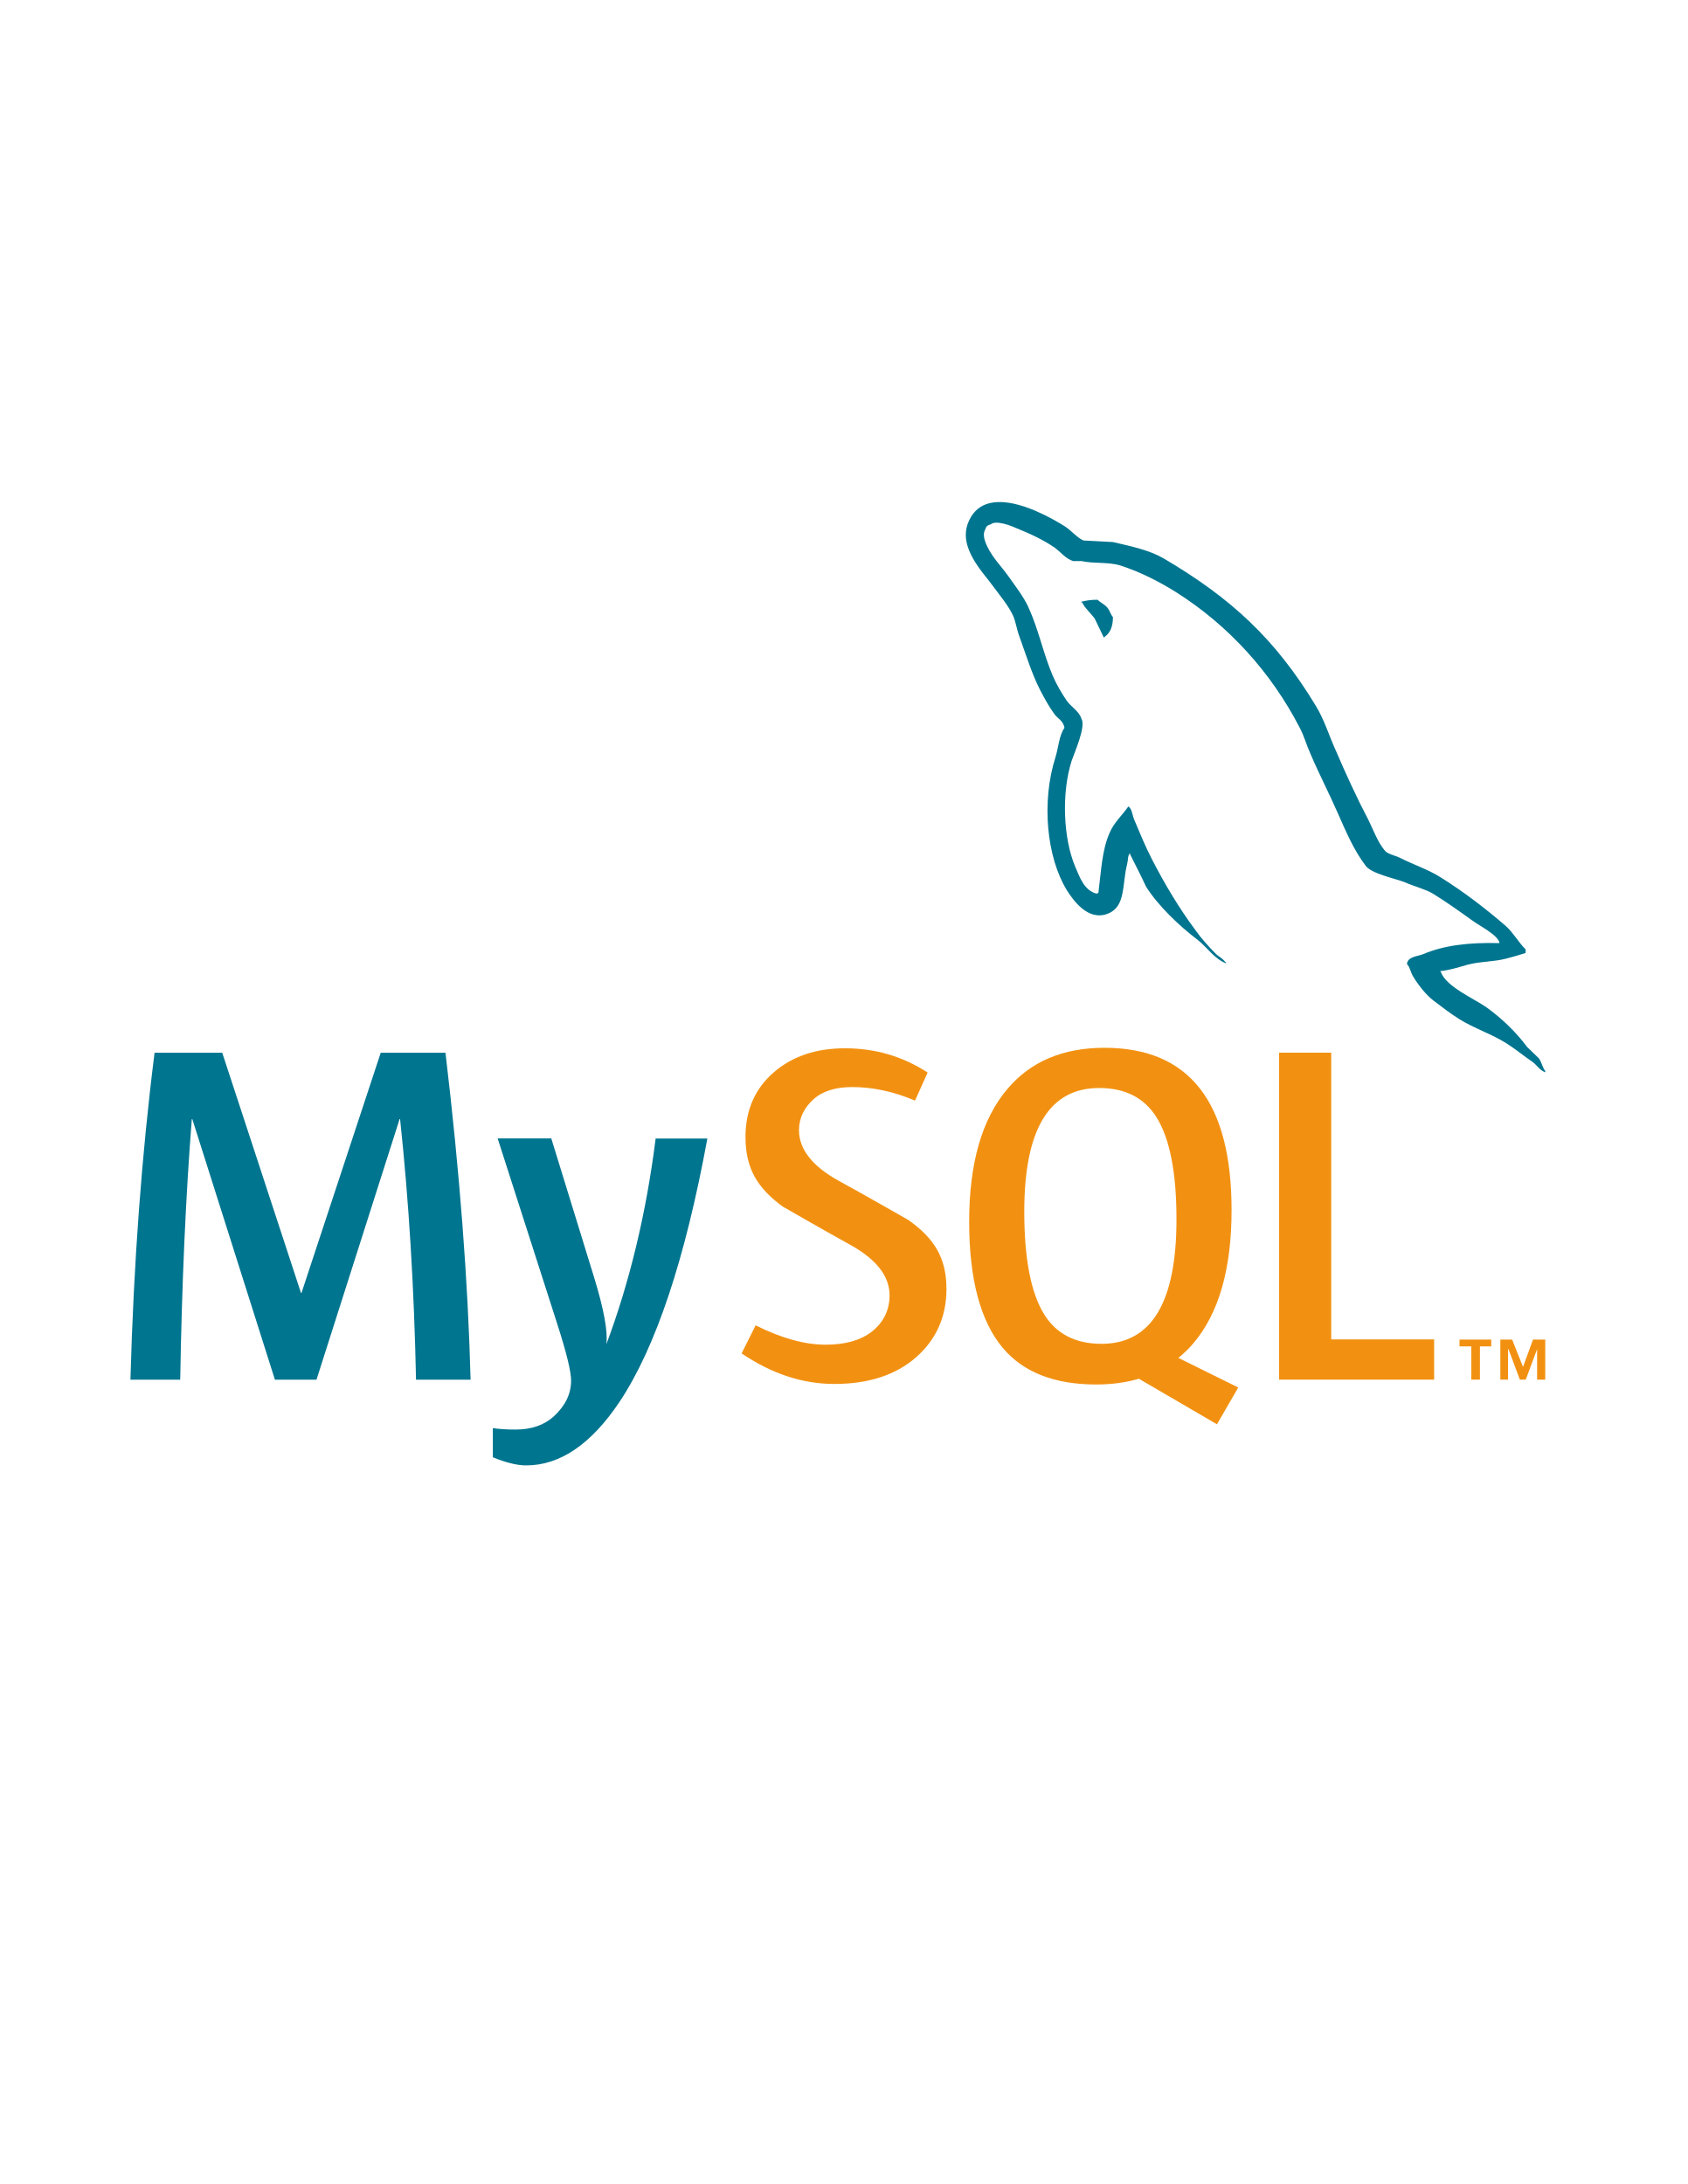
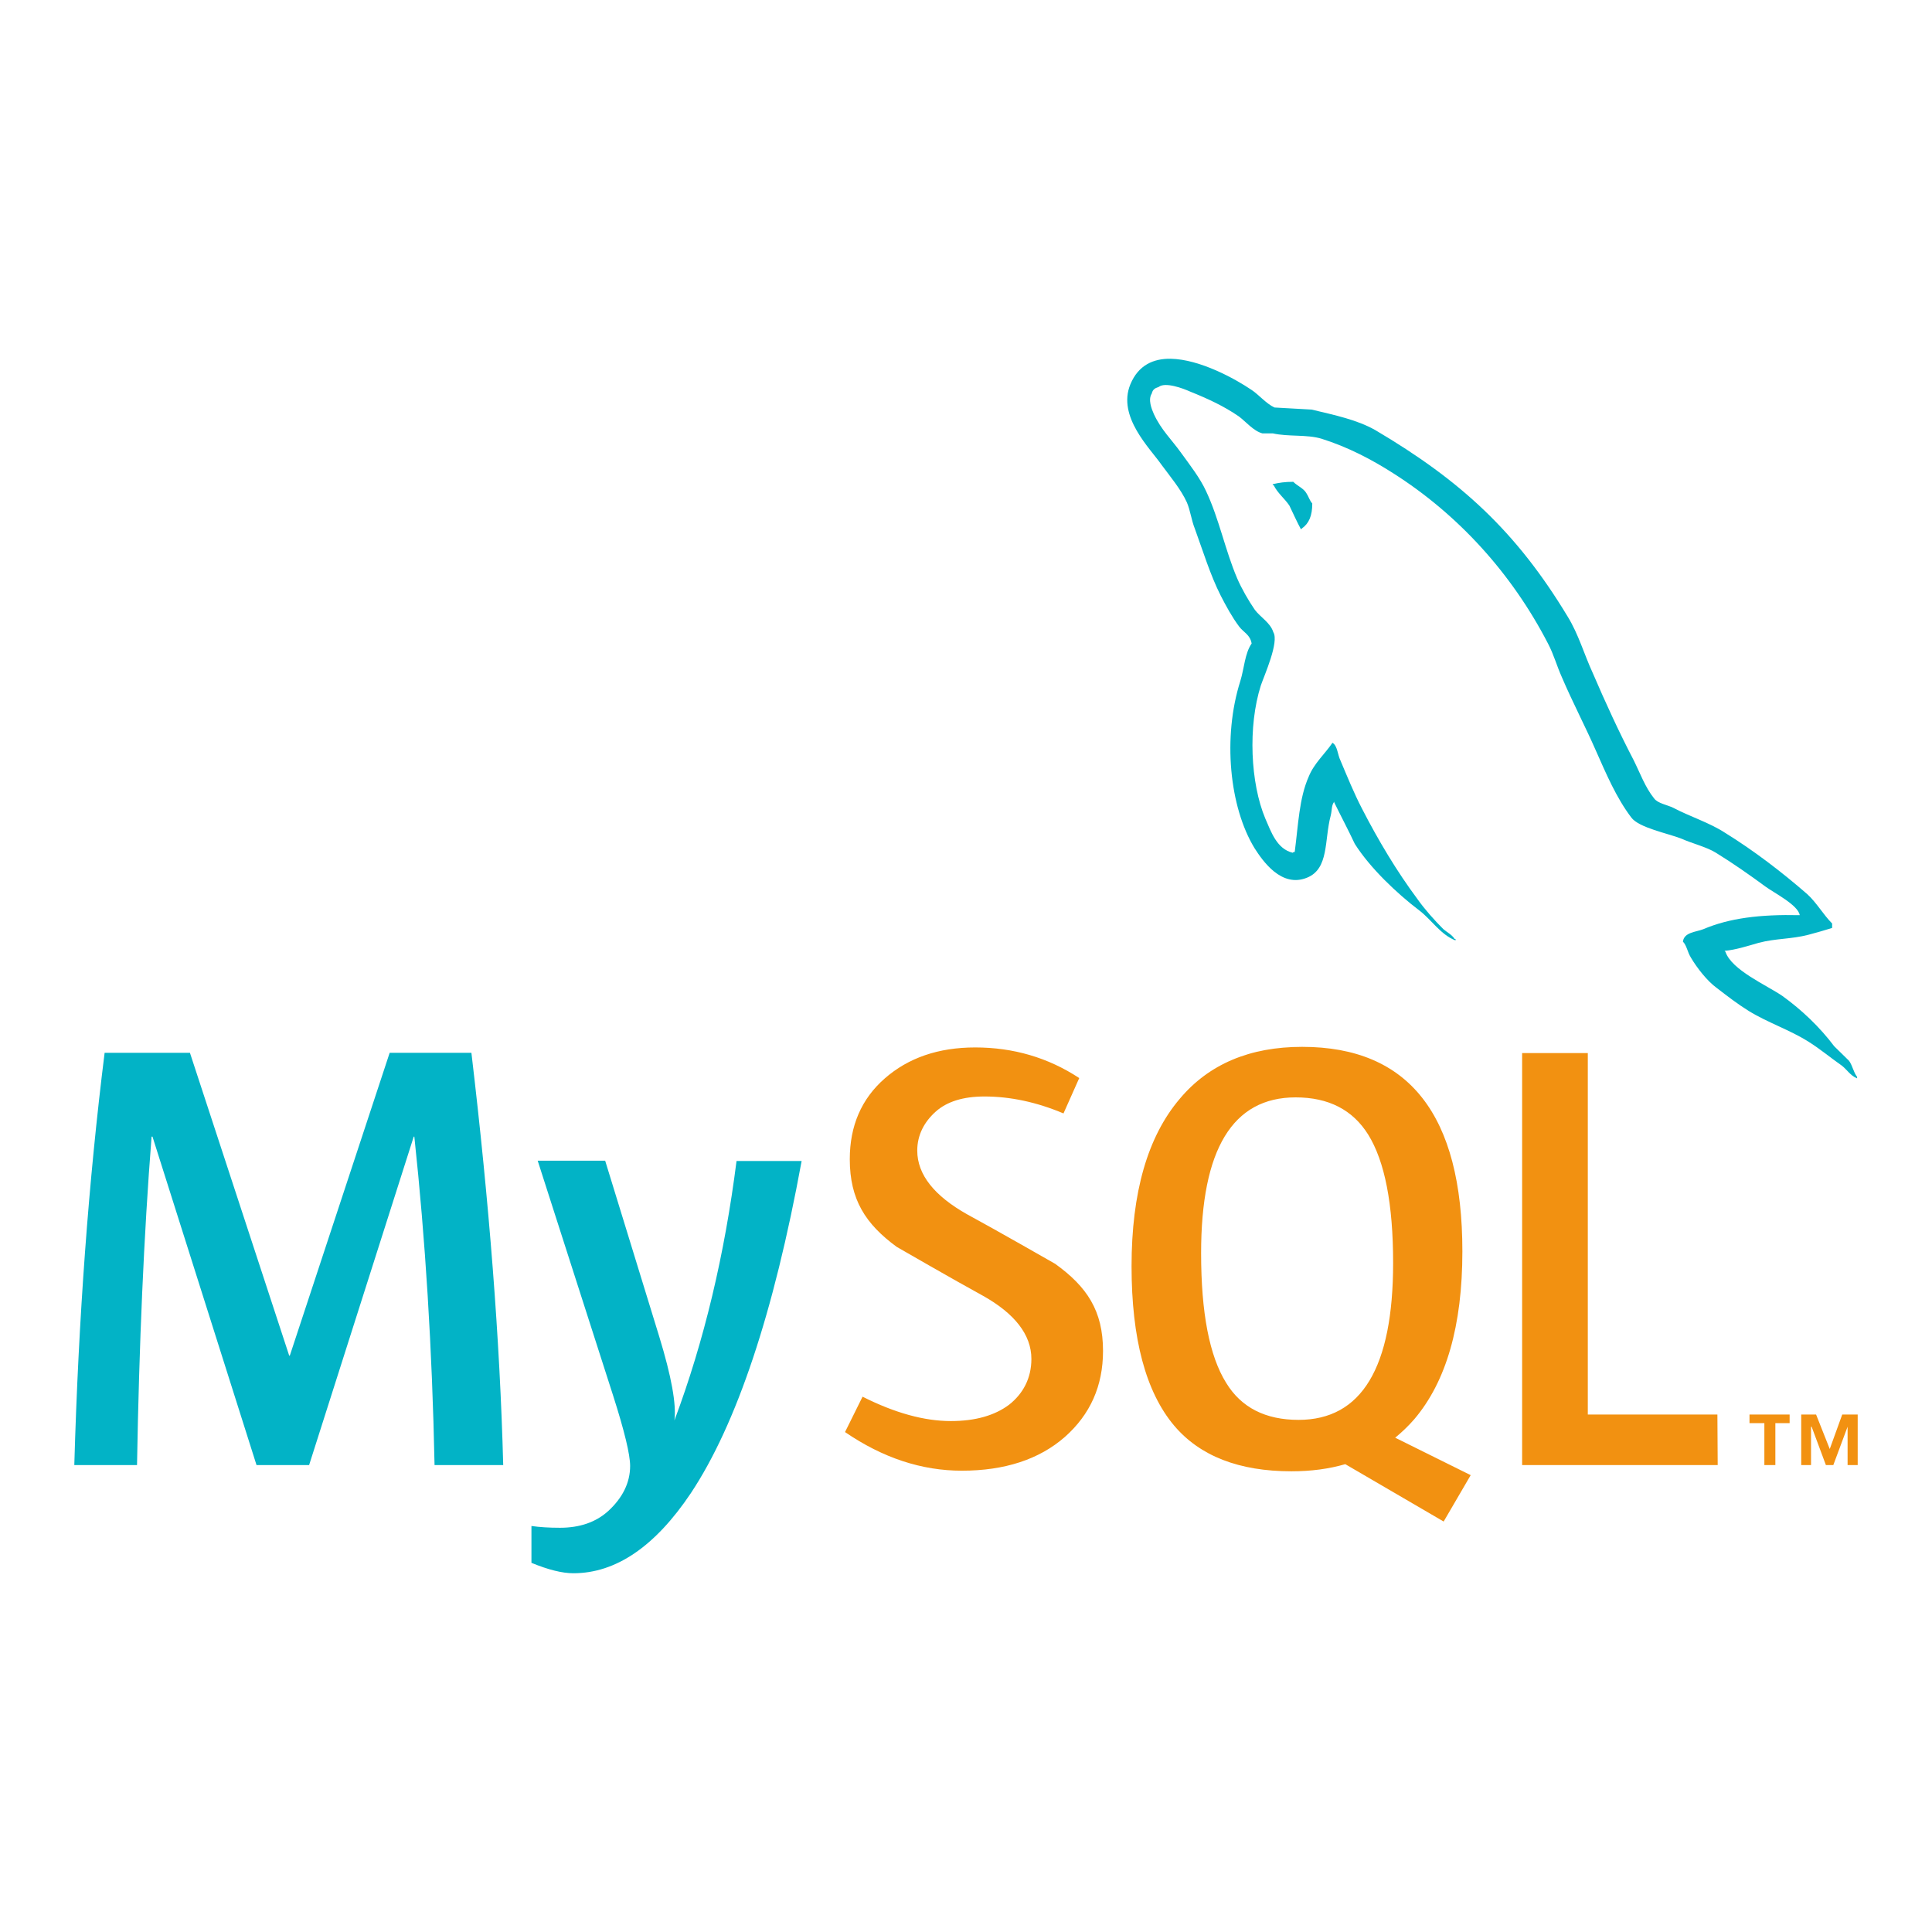
- <svg xmlns="http://www.w3.org/2000/svg" version="1.1" id="Layer_1" x="0px" y="0px" viewBox="0 0 612 792" enable-background="new 0 0 612 792" xml:space="preserve">
+ <svg xmlns="http://www.w3.org/2000/svg" version="1.1" id="Layer_1" x="0px" y="0px" viewBox="0 0 650 650" style="enable-background:new 0 0 650 650;" xml:space="preserve">
+   <style type="text/css">
+ 	.st0{fill:#02B3C6;}
+ 	.st1{fill:#F29111;}
+ </style>
  <g>
-     <path fill="#00758F" d="M256.489,412.853c-8.063,43.853-18.693,75.755-31.891,95.576c-10.283,15.321-21.549,22.981-33.814,22.981   c-3.27,0-7.3-0.987-12.09-2.95v-10.573c2.338,0.344,5.08,0.527,8.231,0.527c5.722,0,10.333-1.586,13.846-4.751   c4.201-3.857,6.305-8.188,6.305-12.992c0-3.282-1.641-10.016-4.905-20.201l-21.726-67.637h19.447l15.588,50.588   c3.504,11.483,4.964,19.503,4.38,24.074c8.528-22.841,14.487-47.725,17.875-74.627h18.748 M170.641,500.331h-19.792   c-0.697-33.497-2.625-64.999-5.78-94.518h-0.174l-30.138,94.518H99.683l-29.956-94.518H69.55   c-2.223,28.342-3.621,59.836-4.204,94.518H47.294c1.165-42.167,4.086-81.68,8.754-118.57H80.58l28.559,87.111h0.177l28.736-87.111   h23.473c5.141,43.209,8.175,82.739,9.106,118.57" />
-     <path fill="#F29111" d="M520.008,500.317H463.77V381.748h18.924v103.967h37.313v14.587 M378.584,476.582   c-4.79-7.731-7.187-20.129-7.187-37.236c0-29.857,9.057-44.796,27.157-44.796c9.466,0,16.414,3.572,20.849,10.713   c4.784,7.731,7.181,20.032,7.181,36.897c0,30.098-9.057,45.157-27.155,45.157c-9.459,0-16.414-3.569-20.845-10.722    M449.014,503.174l-21.739-10.75c1.935-1.591,3.773-3.31,5.438-5.298c9.234-10.876,13.846-26.978,13.846-48.301   c0-39.232-15.363-58.856-46.081-58.856c-15.066,0-26.811,4.975-35.218,14.94c-9.234,10.891-13.846,26.937-13.846,48.134   c0,20.842,4.086,36.135,12.258,45.848c7.45,8.781,18.713,13.176,33.801,13.176c5.626,0,10.792-0.695,15.481-2.084l28.306,16.519   l7.717-13.332 M343.176,467.444c0,10.059-3.686,18.311-11.033,24.772c-7.349,6.432-17.232,9.656-29.596,9.656   c-11.569,0-22.776-3.71-33.64-11.074l5.081-10.186c9.345,4.685,17.803,7.023,25.393,7.023c7.123,0,12.695-1.589,16.731-4.728   c4.024-3.163,6.435-7.576,6.435-13.171c0-7.04-4.897-13.055-13.882-18.106c-8.294-4.564-24.87-14.093-24.87-14.093   c-8.978-6.569-13.486-13.622-13.486-25.23c0-9.608,3.359-17.373,10.066-23.277c6.722-5.919,15.398-8.881,26.02-8.881   c10.982,0,20.963,2.938,29.957,8.797l-4.568,10.176c-7.694-3.27-15.277-4.912-22.762-4.912c-6.068,0-10.75,1.462-14.007,4.401   c-3.28,2.913-5.307,6.663-5.307,11.236c0,7.023,5.004,13.113,14.242,18.263c8.4,4.567,25.386,14.283,25.386,14.283   c9.241,6.557,13.845,13.549,13.845,25.068" />
-     <path fill="#F29111" d="M533.48,500.317h3.136v-12.061h4.103v-2.465h-11.504v2.465h4.262L533.48,500.317z M557.343,500.317h2.956   v-14.53h-4.446l-3.617,9.902l-3.939-9.902h-4.283v14.53h2.796v-11.059h0.159l4.124,11.059h2.131l4.119-11.059V500.317z" />
-     <path fill="#00758F" d="M362.714,182.068c-5.001-0.073-9.361,1.815-11.611,7.35c-3.859,9.318,5.715,18.48,9.008,23.213   c2.426,3.29,5.572,7.022,7.279,10.743c1.001,2.436,1.291,5.021,2.295,7.597c2.283,6.302,4.423,13.325,7.427,19.207   c1.567,3.008,3.279,6.162,5.279,8.874c1.155,1.584,3.147,2.292,3.579,4.878c-1.995,2.862-2.15,7.159-3.29,10.75   c-5.142,16.187-3.146,36.247,4.145,48.139c2.282,3.583,7.717,11.463,15.01,8.451c6.43-2.575,5.001-10.743,6.858-17.903   c0.427-1.731,0.141-2.866,0.995-4.01v0.288c1.999,4.006,4.007,7.866,5.864,11.892c4.435,7.013,12.145,14.319,18.579,19.187   c3.42,2.589,6.138,7.022,10.425,8.604v-0.433h-0.281c-0.861-1.285-2.145-1.862-3.289-2.862c-2.572-2.58-5.421-5.735-7.427-8.598   c-5.998-8.02-11.293-16.908-15.997-26.077c-2.293-4.451-4.29-9.318-6.15-13.753c-0.854-1.711-0.854-4.297-2.286-5.155   c-2.15,3.147-5.284,5.872-6.854,9.726c-2.716,6.169-3,13.761-4.009,21.64c-0.568,0.15-0.281,0.002-0.568,0.287   c-4.568-1.145-6.14-5.872-7.858-9.875c-4.287-10.186-5.007-26.521-1.285-38.267c0.995-3.003,5.296-12.456,3.573-15.326   c-0.863-2.736-3.719-4.297-5.289-6.455c-1.854-2.722-3.864-6.153-5.137-9.171c-3.43-8.02-5.155-16.907-8.858-24.926   c-1.717-3.731-4.725-7.597-7.146-11.033c-2.72-3.869-5.718-6.59-7.864-11.173c-0.71-1.579-1.711-4.161-0.571-5.876   c0.281-1.148,0.861-1.578,2.005-1.865c1.848-1.578,7.139,0.424,8.994,1.285c5.291,2.143,9.719,4.157,14.142,7.16   c2.004,1.434,4.147,4.16,6.715,4.881h3.008c4.571,0.995,9.721,0.277,14.009,1.572c7.569,2.435,14.425,6.016,20.575,9.883   c18.713,11.892,34.146,28.806,44.57,49c1.719,3.29,2.44,6.3,4.01,9.735c3,7.034,6.722,14.198,9.719,21.068   c2.999,6.736,5.861,13.607,10.15,19.2c2.136,3.003,10.715,4.58,14.572,6.158c2.853,1.284,7.287,2.432,9.862,4.006   c4.858,3.005,9.705,6.447,14.283,9.749c2.279,1.719,9.422,5.298,9.853,8.168l0.002,0.002c-11.433-0.287-20.292,0.858-27.719,4.013   c-2.143,0.86-5.571,0.858-5.864,3.581c1.151,1.144,1.291,3.006,2.296,4.591c1.711,2.865,4.704,6.727,7.429,8.739   c3,2.293,6,4.577,9.148,6.582c5.569,3.456,11.857,5.452,17.281,8.888c3.155,2.004,6.286,4.581,9.438,6.736   c1.567,1.145,2.557,3.012,4.566,3.72v-0.437c-1.007-1.285-1.285-3.146-2.281-4.587c-1.425-1.422-2.859-2.72-4.29-4.147   c-4.147-5.586-9.296-10.453-14.854-14.467c-4.577-3.16-14.587-7.463-16.435-12.745c0,0-0.152-0.152-0.291-0.291   c3.144-0.291,6.869-1.439,9.868-2.309c4.851-1.285,9.282-0.995,14.283-2.282c2.29-0.578,4.577-1.296,6.872-2.001v-1.3   c-2.585-2.573-4.433-6.018-7.144-8.449c-7.279-6.302-15.293-12.457-23.58-17.626c-4.437-2.866-10.15-4.72-14.87-7.16   c-1.707-0.861-4.561-1.285-5.565-2.726c-2.573-3.149-4.009-7.3-5.862-11.031c-4.14-7.873-8.147-16.612-11.717-24.935   c-2.569-5.582-4.143-11.166-7.286-16.328c-14.727-24.362-30.725-39.112-55.299-53.585c-5.289-3.013-11.576-4.298-18.283-5.876   c-3.577-0.148-7.144-0.43-10.722-0.57c-2.29-1.008-4.58-3.733-6.579-5.022c-5.092-3.221-15.207-8.795-23.538-8.922L362.714,182.068   z M397.968,217.484c-2.425,0-4.134,0.295-5.861,0.721v0.287h0.28c1.153,2.286,3.156,3.876,4.573,5.878   c1.151,2.293,2.152,4.577,3.294,6.872c0.14-0.14,0.276-0.288,0.276-0.288c2.016-1.427,3.016-3.717,3.016-7.16   c-0.864-1.01-0.999-2.005-1.721-3.013c-0.854-1.429-2.715-2.145-3.86-3.293L397.968,217.484z" />
+     <path class="st0" d="M269.7,390.6c-9.4,51.3-21.9,88.6-37.3,111.8c-12,17.9-25.2,26.9-39.5,26.9c-3.8,0-8.5-1.2-14.1-3.5v-12.4   c2.7,0.4,5.9,0.6,9.6,0.6c6.7,0,12.1-1.9,16.2-5.6c4.9-4.5,7.4-9.6,7.4-15.2c0-3.8-1.9-11.7-5.7-23.6l-25.4-79.1h22.7l18.2,59.2   c4.1,13.4,5.8,22.8,5.1,28.2c10-26.7,16.9-55.8,20.9-87.3L269.7,390.6 M169.3,492.9h-23.1c-0.8-39.2-3.1-76-6.8-110.5h-0.2   l-35.2,110.5H86.3l-35-110.5H51c-2.6,33.1-4.2,70-4.9,110.5H25c1.4-49.3,4.8-95.5,10.2-138.7h28.7l33.4,101.9h0.2l33.6-101.9h27.5   C164.6,404.8,168.2,451,169.3,492.9" />
+     <path class="st1" d="M577.9,492.9h-65.8V354.3h22.1v121.6h43.6L577.9,492.9 M412.5,465.2c-5.6-9-8.4-23.5-8.4-43.6   c0-34.9,10.6-52.4,31.8-52.4c11.1,0,19.2,4.2,24.4,12.5c5.6,9,8.4,23.4,8.4,43.2c0,35.2-10.6,52.8-31.8,52.8   C425.8,477.7,417.6,473.6,412.5,465.2 M494.8,496.3l-25.4-12.6c2.3-1.9,4.4-3.9,6.4-6.2C486.6,464.8,492,446,492,421   c0-45.9-18-68.8-53.9-68.8c-17.6,0-31.4,5.8-41.2,17.5c-10.8,12.7-16.2,31.5-16.2,56.3c0,24.4,4.8,42.3,14.3,53.6   c8.7,10.3,21.9,15.4,39.5,15.4c6.6,0,12.6-0.8,18.1-2.4l33.1,19.3L494.8,496.3 M371.1,454.5c0,11.8-4.3,21.4-12.9,29   c-8.6,7.5-20.2,11.3-34.6,11.3c-13.5,0-26.6-4.3-39.3-13l5.9-11.9c10.9,5.5,20.8,8.2,29.7,8.2c8.3,0,14.8-1.9,19.6-5.5   c4.7-3.7,7.5-8.9,7.5-15.4c0-8.2-5.7-15.3-16.2-21.2c-9.7-5.3-29.1-16.5-29.1-16.5c-10.5-7.7-15.8-15.9-15.8-29.5   c0-11.2,3.9-20.3,11.8-27.2c7.9-6.9,18-10.4,30.4-10.4c12.8,0,24.5,3.4,35,10.3l-5.3,11.9c-9-3.8-17.9-5.7-26.6-5.7   c-7.1,0-12.6,1.7-16.4,5.1c-3.8,3.4-6.2,7.8-6.2,13.1c0,8.2,5.9,15.3,16.7,21.4c9.8,5.3,29.7,16.7,29.7,16.7   C365.7,432.9,371.1,441,371.1,454.5" />
+     <path class="st1" d="M593.6,492.9h3.7v-14.1h4.8v-2.9h-13.5v2.9h5L593.6,492.9z M621.5,492.9h3.5v-17h-5.2l-4.2,11.6l-4.6-11.6h-5   v17h3.3V480h0.2l4.8,12.9h2.5l4.8-12.9V492.9z" />
+     <path class="st0" d="M393.9,120.7c-5.8-0.1-10.9,2.1-13.6,8.6c-4.5,10.9,6.7,21.6,10.5,27.1c2.8,3.8,6.5,8.2,8.5,12.6   c1.2,2.8,1.5,5.9,2.7,8.9c2.7,7.4,5.2,15.6,8.7,22.5c1.8,3.5,3.8,7.2,6.2,10.4c1.4,1.9,3.7,2.7,4.2,5.7c-2.3,3.3-2.5,8.4-3.8,12.6   c-6,18.9-3.7,42.4,4.8,56.3c2.7,4.2,9,13.4,17.6,9.9c7.5-3,5.8-12.6,8-20.9c0.5-2,0.2-3.4,1.2-4.7v0.3c2.3,4.7,4.7,9.2,6.9,13.9   c5.2,8.2,14.2,16.7,21.7,22.4c4,3,7.2,8.2,12.2,10.1v-0.5h-0.3c-1-1.5-2.5-2.2-3.8-3.3c-3-3-6.3-6.7-8.7-10.1   c-7-9.4-13.2-19.8-18.7-30.5c-2.7-5.2-5-10.9-7.2-16.1c-1-2-1-5-2.7-6c-2.5,3.7-6.2,6.9-8,11.4c-3.2,7.2-3.5,16.1-4.7,25.3   c-0.7,0.2-0.3,0-0.7,0.3c-5.3-1.3-7.2-6.9-9.2-11.5c-5-11.9-5.9-31-1.5-44.8c1.2-3.5,6.2-14.6,4.2-17.9c-1-3.2-4.3-5-6.2-7.5   c-2.2-3.2-4.5-7.2-6-10.7c-4-9.4-6-19.8-10.4-29.2c-2-4.4-5.5-8.9-8.4-12.9c-3.2-4.5-6.7-7.7-9.2-13.1c-0.8-1.8-2-4.9-0.7-6.9   c0.3-1.3,1-1.8,2.3-2.2c2.2-1.8,8.3,0.5,10.5,1.5c6.2,2.5,11.4,4.9,16.5,8.4c2.3,1.7,4.9,4.9,7.9,5.7h3.5   c5.3,1.2,11.4,0.3,16.4,1.8c8.9,2.8,16.9,7,24.1,11.6c21.9,13.9,39.9,33.7,52.1,57.3c2,3.8,2.9,7.4,4.7,11.4   c3.5,8.2,7.9,16.6,11.4,24.6c3.5,7.9,6.9,15.9,11.9,22.5c2.5,3.5,12.5,5.4,17,7.2c3.3,1.5,8.5,2.8,11.5,4.7   c5.7,3.5,11.4,7.5,16.7,11.4c2.7,2,11,6.2,11.5,9.6l0,0c-13.4-0.3-23.7,1-32.4,4.7c-2.5,1-6.5,1-6.9,4.2c1.3,1.3,1.5,3.5,2.7,5.4   c2,3.4,5.5,7.9,8.7,10.2c3.5,2.7,7,5.4,10.7,7.7c6.5,4,13.9,6.4,20.2,10.4c3.7,2.3,7.4,5.4,11,7.9c1.8,1.3,3,3.5,5.3,4.4v-0.5   c-1.2-1.5-1.5-3.7-2.7-5.4c-1.7-1.7-3.3-3.2-5-4.9c-4.9-6.5-10.9-12.2-17.4-16.9c-5.4-3.7-17.1-8.7-19.2-14.9c0,0-0.2-0.2-0.3-0.3   c3.7-0.3,8-1.7,11.5-2.7c5.7-1.5,10.9-1.2,16.7-2.7c2.7-0.7,5.4-1.5,8-2.3v-1.5c-3-3-5.2-7-8.4-9.9c-8.5-7.4-17.9-14.6-27.6-20.6   c-5.2-3.4-11.9-5.5-17.4-8.4c-2-1-5.3-1.5-6.5-3.2c-3-3.7-4.7-8.5-6.9-12.9c-4.8-9.2-9.5-19.4-13.7-29.2c-3-6.5-4.8-13.1-8.5-19.1   c-17.2-28.5-35.9-45.7-64.7-62.7c-6.2-3.5-13.5-5-21.4-6.9c-4.2-0.2-8.4-0.5-12.5-0.7c-2.7-1.2-5.4-4.4-7.7-5.9   C415.5,127.4,403.7,120.9,393.9,120.7L393.9,120.7z M435.1,162.1c-2.8,0-4.8,0.3-6.9,0.8v0.3h0.3c1.3,2.7,3.7,4.5,5.3,6.9   c1.3,2.7,2.5,5.4,3.9,8c0.2-0.2,0.3-0.3,0.3-0.3c2.4-1.7,3.5-4.3,3.5-8.4c-1-1.2-1.2-2.3-2-3.5   C438.6,164.3,436.5,163.5,435.1,162.1L435.1,162.1z" />
  </g>
</svg>
